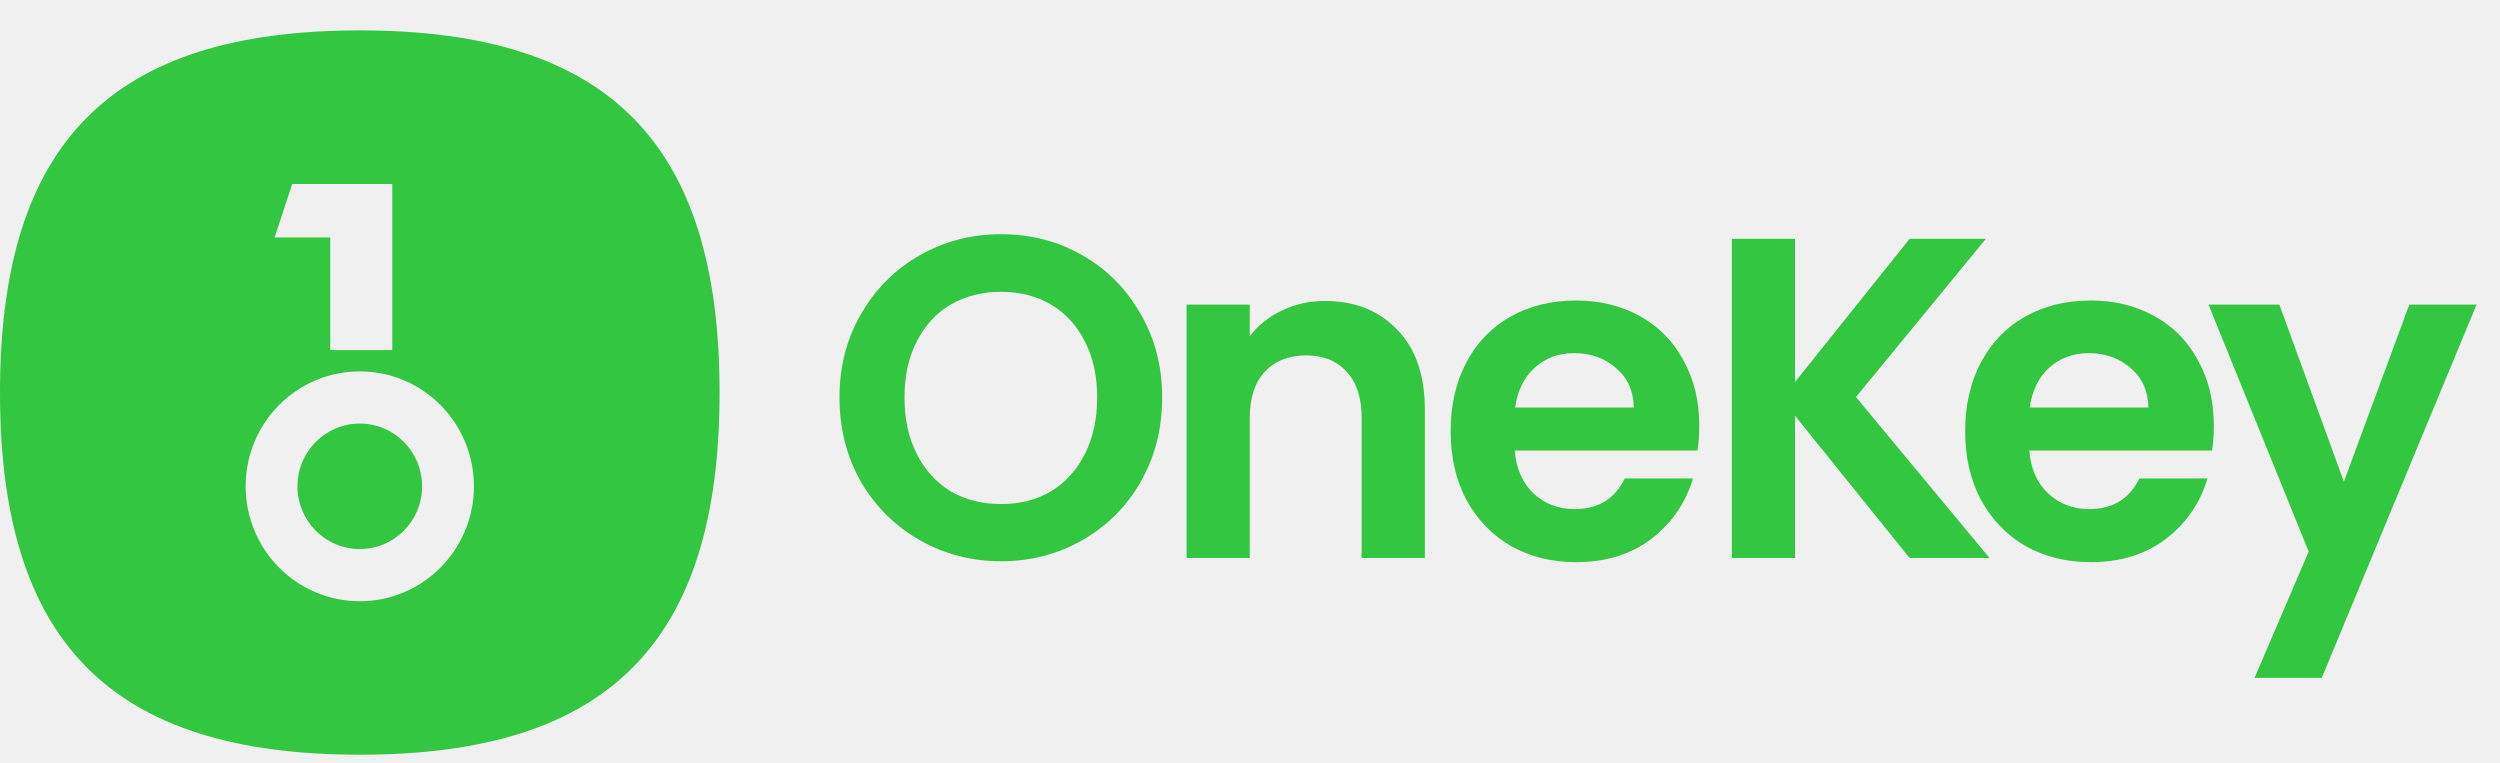
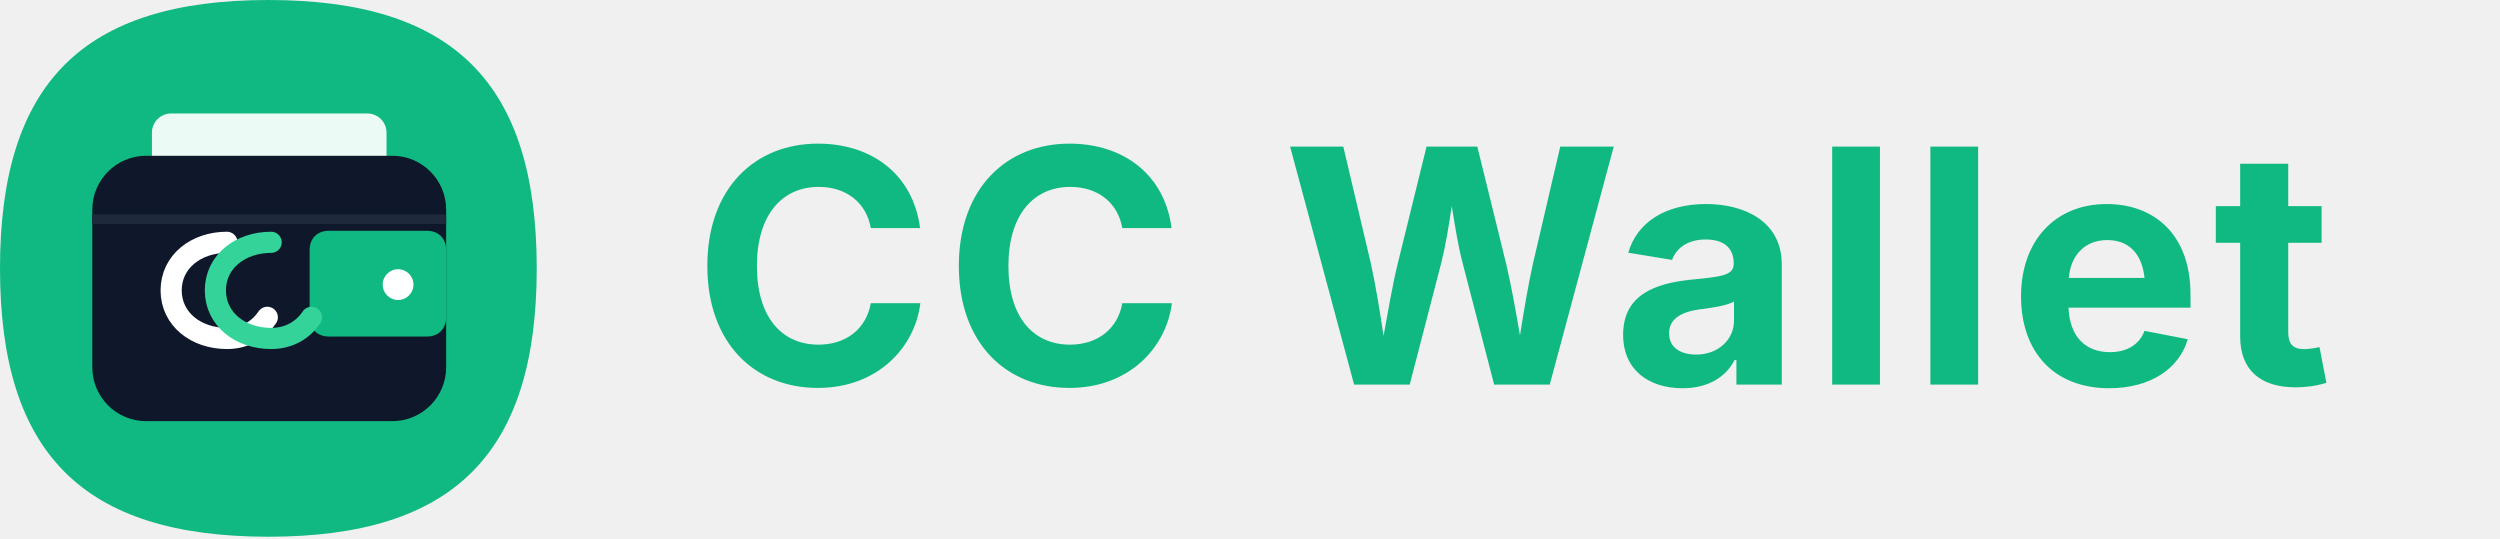
- <svg xmlns="http://www.w3.org/2000/svg" width="82" height="25" viewBox="0 0 82 25" fill="none">
-   <path d="M32.835 18.409C31.868 18.409 30.98 18.178 30.171 17.718C29.361 17.258 28.72 16.623 28.246 15.813C27.773 14.993 27.536 14.068 27.536 13.038C27.536 12.018 27.773 11.103 28.246 10.293C28.72 9.472 29.361 8.832 30.171 8.372C30.98 7.912 31.868 7.682 32.835 7.682C33.812 7.682 34.7 7.912 35.499 8.372C36.308 8.832 36.944 9.472 37.408 10.293C37.882 11.103 38.119 12.018 38.119 13.038C38.119 14.068 37.882 14.993 37.408 15.813C36.944 16.623 36.308 17.258 35.499 17.718C34.69 18.178 33.802 18.409 32.835 18.409ZM32.835 16.533C33.456 16.533 34.004 16.393 34.478 16.113C34.951 15.823 35.321 15.413 35.588 14.883C35.854 14.353 35.987 13.738 35.987 13.038C35.987 12.338 35.854 11.728 35.588 11.208C35.321 10.678 34.951 10.273 34.478 9.992C34.004 9.712 33.456 9.572 32.835 9.572C32.213 9.572 31.66 9.712 31.177 9.992C30.703 10.273 30.333 10.678 30.067 11.208C29.8 11.728 29.667 12.338 29.667 13.038C29.667 13.738 29.8 14.353 30.067 14.883C30.333 15.413 30.703 15.823 31.177 16.113C31.66 16.393 32.213 16.533 32.835 16.533Z" fill="#33C641" />
-   <path d="M43.464 9.872C44.441 9.872 45.23 10.187 45.832 10.818C46.434 11.438 46.735 12.308 46.735 13.428V18.303H44.663V13.713C44.663 13.053 44.5 12.548 44.175 12.198C43.849 11.838 43.405 11.658 42.843 11.658C42.27 11.658 41.816 11.838 41.481 12.198C41.155 12.548 40.992 13.053 40.992 13.713V18.303H38.92V9.992H40.992V11.028C41.269 10.668 41.619 10.387 42.043 10.187C42.477 9.977 42.951 9.872 43.464 9.872Z" fill="#33C641" />
-   <path d="M55.736 13.968C55.736 14.268 55.717 14.538 55.677 14.778H49.683C49.732 15.378 49.939 15.848 50.304 16.188C50.669 16.528 51.118 16.698 51.651 16.698C52.421 16.698 52.969 16.363 53.294 15.693H55.529C55.292 16.493 54.838 17.153 54.167 17.673C53.496 18.183 52.672 18.439 51.696 18.439C50.906 18.439 50.196 18.264 49.564 17.913C48.943 17.553 48.454 17.048 48.099 16.398C47.754 15.748 47.581 14.998 47.581 14.148C47.581 13.288 47.754 12.533 48.099 11.883C48.444 11.233 48.928 10.732 49.55 10.383C50.171 10.032 50.886 9.857 51.696 9.857C52.475 9.857 53.171 10.027 53.783 10.367C54.404 10.707 54.883 11.193 55.218 11.823C55.564 12.443 55.736 13.158 55.736 13.968ZM53.59 13.368C53.58 12.828 53.388 12.398 53.013 12.078C52.638 11.748 52.179 11.583 51.636 11.583C51.123 11.583 50.689 11.743 50.334 12.063C49.989 12.373 49.776 12.808 49.697 13.368H53.59Z" fill="#33C641" />
-   <path d="M62.636 18.303L58.877 13.638V18.303H56.805V7.832H58.877V12.528L62.636 7.832H65.138L60.875 13.023L65.256 18.303H62.636Z" fill="#33C641" />
-   <path d="M72.614 13.968C72.614 14.268 72.594 14.538 72.555 14.778H66.56C66.609 15.378 66.817 15.848 67.182 16.188C67.547 16.528 67.996 16.698 68.529 16.698C69.298 16.698 69.846 16.363 70.172 15.693H72.406C72.17 16.493 71.716 17.153 71.045 17.673C70.374 18.183 69.55 18.439 68.573 18.439C67.784 18.439 67.073 18.264 66.442 17.913C65.82 17.553 65.332 17.048 64.976 16.398C64.631 15.748 64.458 14.998 64.458 14.148C64.458 13.288 64.631 12.533 64.976 11.883C65.322 11.233 65.805 10.732 66.427 10.383C67.049 10.032 67.764 9.857 68.573 9.857C69.353 9.857 70.048 10.027 70.66 10.367C71.282 10.707 71.76 11.193 72.096 11.823C72.441 12.443 72.614 13.158 72.614 13.968ZM70.468 13.368C70.458 12.828 70.265 12.398 69.89 12.078C69.515 11.748 69.056 11.583 68.514 11.583C68.001 11.583 67.567 11.743 67.211 12.063C66.866 12.373 66.654 12.808 66.575 13.368H70.468Z" fill="#33C641" />
-   <path d="M81.231 9.992L76.154 22.234H73.949L75.725 18.093L72.439 9.992H74.763L76.879 15.798L79.025 9.992H81.231Z" fill="#33C641" />
-   <path fill-rule="evenodd" clip-rule="evenodd" d="M11.801 24.755C19.948 24.755 23.602 21.077 23.602 12.876C23.602 4.675 19.948 0.997 11.801 0.997C3.654 0.997 0 4.675 0 12.876C0 21.077 3.654 24.755 11.801 24.755ZM9.584 6.036H12.867V11.482H10.832V7.789H9.008L9.584 6.036ZM11.801 19.72C13.869 19.72 15.545 18.033 15.545 15.951C15.545 13.87 13.869 12.182 11.801 12.182C9.733 12.182 8.057 13.87 8.057 15.951C8.057 18.033 9.733 19.72 11.801 19.72ZM11.801 18.009C12.93 18.009 13.845 17.088 13.845 15.951C13.845 14.815 12.93 13.893 11.801 13.893C10.672 13.893 9.757 14.815 9.757 15.951C9.757 17.088 10.672 18.009 11.801 18.009Z" fill="#33C641" />
+ <svg xmlns="http://www.w3.org/2000/svg" width="130" height="28" viewBox="0 0 130 28" fill="none">
+   <path d="M27.91 13.955c0 9.634-4.321 13.955-13.955 13.955S0 23.589 0 13.955 4.321 0 13.955 0 27.91 4.321 27.91 13.955" fill="#10B981" />
+   <rect x="7.9" y="5.9" width="12.2" height="3.9" rx="1" fill="#FFFFFF" fill-opacity="0.92" />
+   <rect x="4.8" y="8.1" width="18.4" height="13.8" rx="2.8" fill="#0F172A" />
+   <path d="M4.8 11.4h18.4" stroke="#1E293B" stroke-width="0.5" />
+   <path d="M17.1 12h5.1c0.6 0 1 0.4 1 1v3.5c0 0.6-0.4 1-1 1h-5.1c-0.6 0-1-0.4-1-1V13c0-0.6 0.4-1 1-1z" fill="#10B981" />
+   <circle cx="20.7" cy="14.8" r="0.8" fill="#FFFFFF" />
+   <path d="M11.8 12.6c-1.6 0-2.9 1-2.9 2.5 0 1.5 1.3 2.5 2.9 2.5 1 0 1.7-0.5 2.1-1.1" stroke="#FFFFFF" stroke-width="1.1" stroke-linecap="round" fill="none" />
+   <path d="M14.1 12.6c-1.6 0-2.9 1-2.9 2.5 0 1.5 1.3 2.5 2.9 2.5 1 0 1.7-0.5 2.1-1.1" stroke="#34D399" stroke-width="1.1" stroke-linecap="round" fill="none" />
+   <text x="36" y="20" fill="#10B981" font-size="17" font-weight="bold" letter-spacing="0.5" font-family="system-ui, -apple-system, sans-serif">CC Wallet</text>
</svg>
